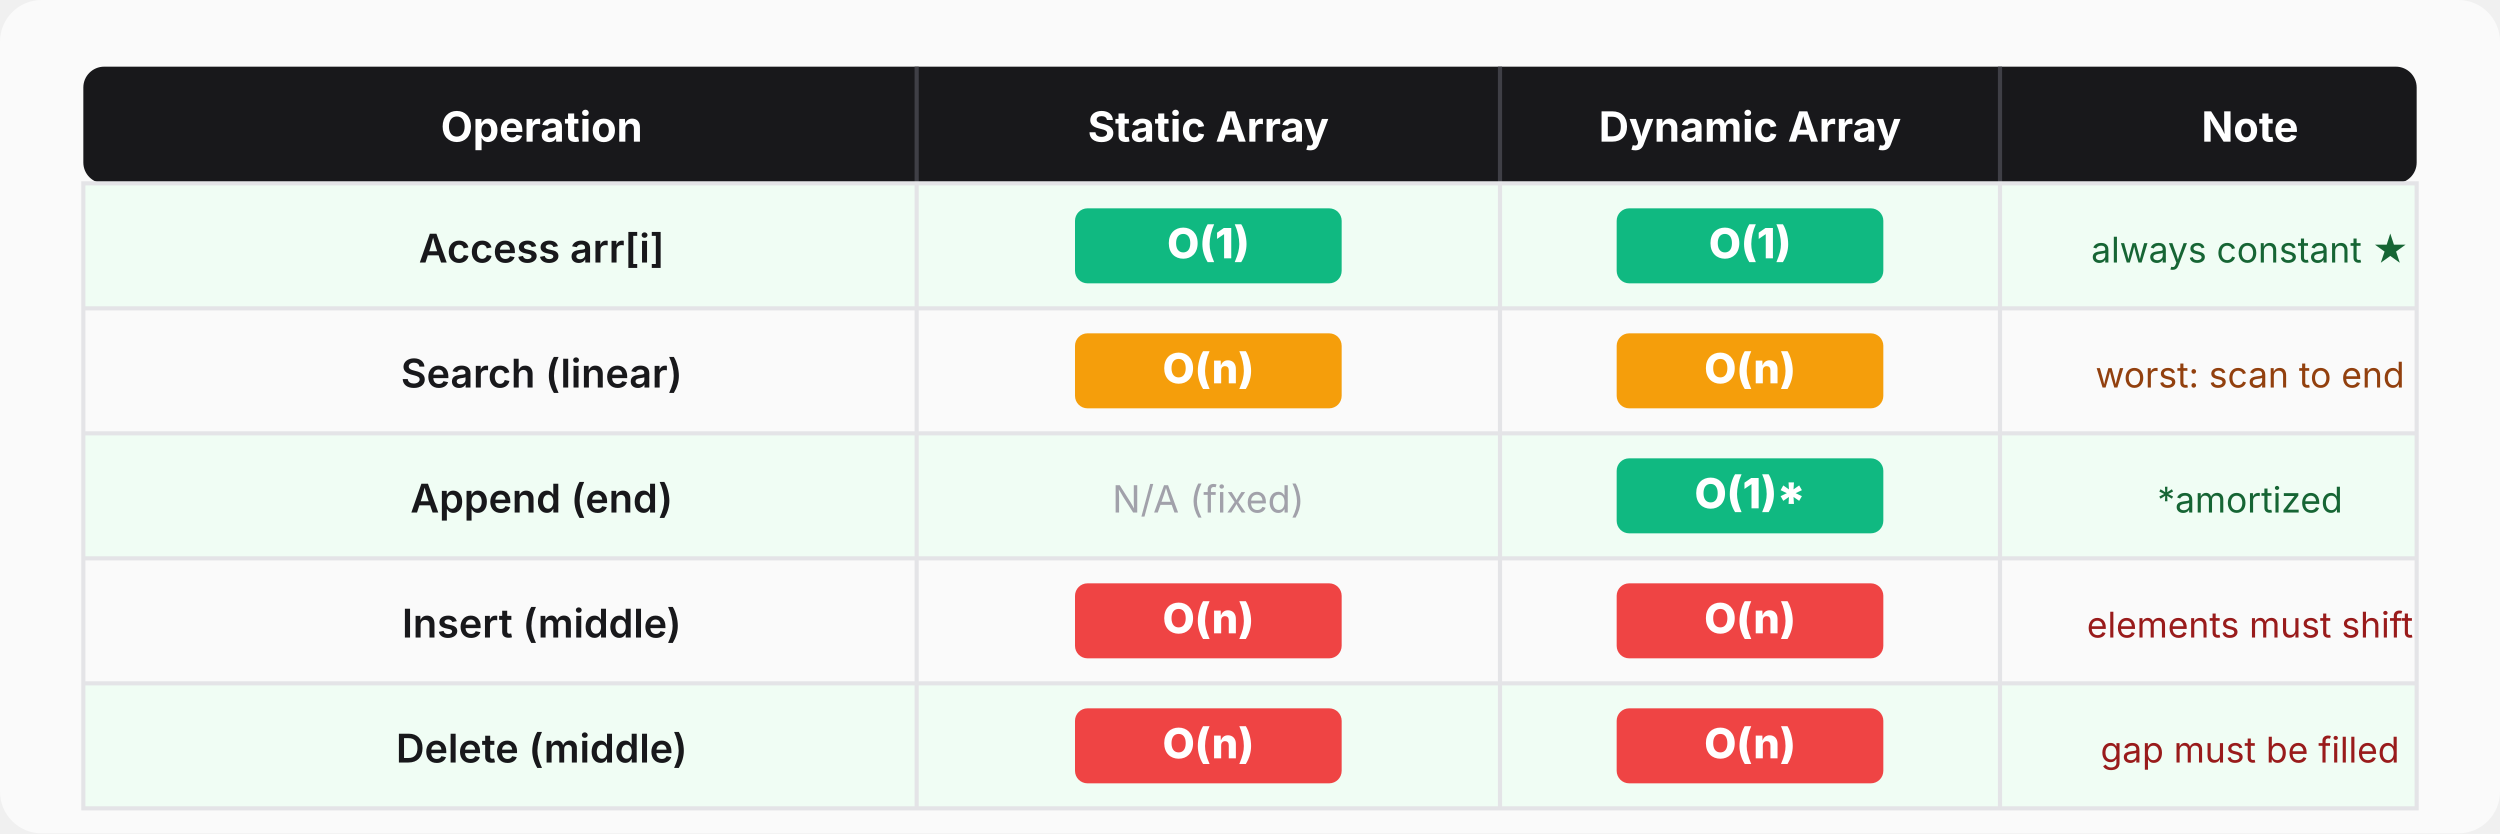
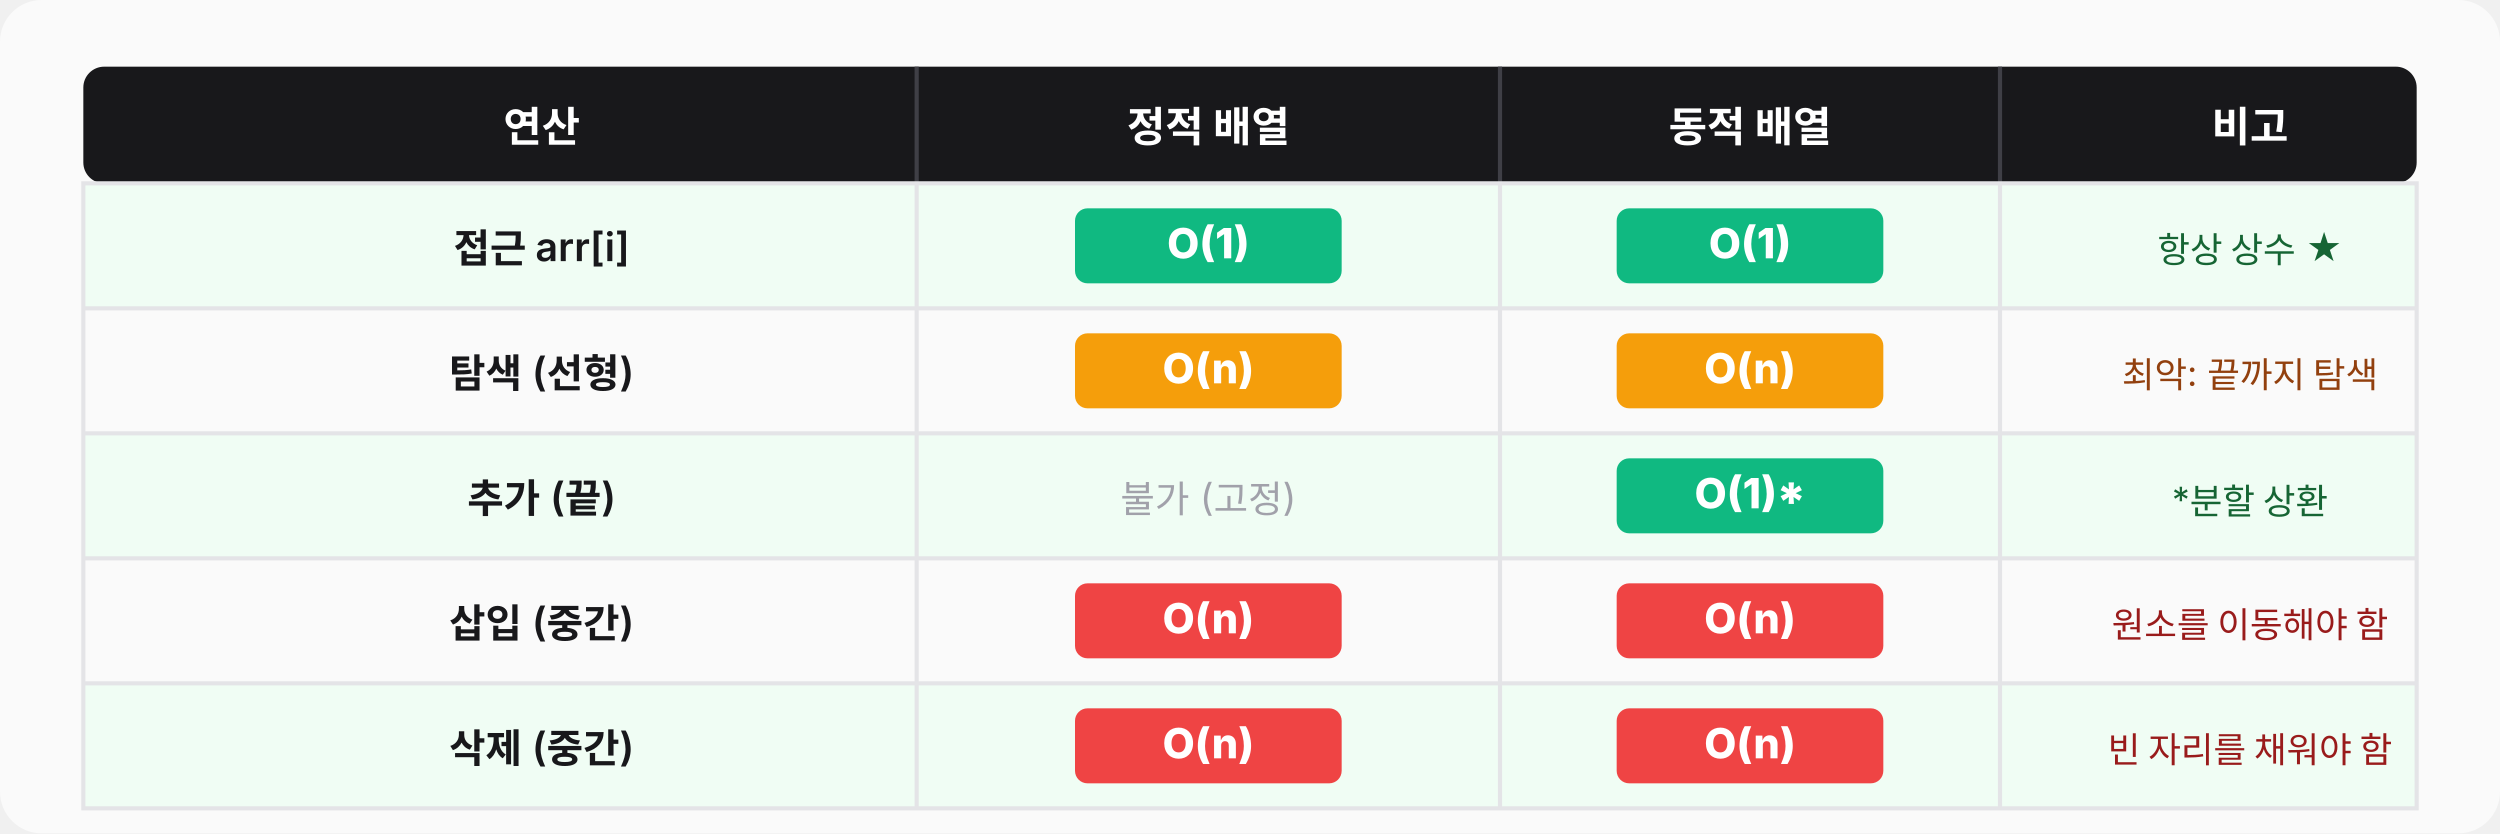
<svg xmlns="http://www.w3.org/2000/svg" viewBox="0 0 600 200" font-family="-apple-system, BlinkMacSystemFont, 'Segoe UI', sans-serif">
  <rect width="600" height="200" fill="#fafafa" rx="10" />
  <rect x="20" y="16" width="560" height="28" rx="5" fill="#18181b" />
-   <text x="130" y="34" font-size="10" font-weight="700" fill="white" text-anchor="middle">Operation</text>
-   <text x="290" y="34" font-size="10" font-weight="700" fill="white" text-anchor="middle">Static Array</text>
-   <text x="420" y="34" font-size="10" font-weight="700" fill="white" text-anchor="middle">Dynamic Array</text>
-   <text x="540" y="34" font-size="10" font-weight="700" fill="white" text-anchor="middle">Note</text>
+   <text x="130" y="34" font-size="10" font-weight="700" fill="white" text-anchor="middle">연산</text>
+   <text x="290" y="34" font-size="10" font-weight="700" fill="white" text-anchor="middle">정적 배열</text>
+   <text x="420" y="34" font-size="10" font-weight="700" fill="white" text-anchor="middle">동적 배열</text>
+   <text x="540" y="34" font-size="10" font-weight="700" fill="white" text-anchor="middle">비고</text>
  <line x1="220" y1="16" x2="220" y2="44" stroke="#3f3f46" stroke-width="1" />
  <line x1="360" y1="16" x2="360" y2="44" stroke="#3f3f46" stroke-width="1" />
  <line x1="480" y1="16" x2="480" y2="44" stroke="#3f3f46" stroke-width="1" />
  <rect x="20" y="44" width="560" height="30" fill="#f0fdf4" />
-   <text x="130" y="63" font-size="9.5" fill="#18181b" text-anchor="middle" font-weight="600">Access arr[i]</text>
+   <text x="130" y="63" font-size="9.5" fill="#18181b" text-anchor="middle" font-weight="600">접근 arr[i]</text>
  <rect x="258" y="50" width="64" height="18" rx="3" fill="#10b981" />
  <text x="290" y="62" font-size="10" font-weight="800" fill="white" text-anchor="middle">O(1)</text>
  <rect x="388" y="50" width="64" height="18" rx="3" fill="#10b981" />
  <text x="420" y="62" font-size="10" font-weight="800" fill="white" text-anchor="middle">O(1)</text>
-   <text x="540" y="63" font-size="8.5" fill="#166534" text-anchor="middle">always constant ★</text>
+   <text x="540" y="63" font-size="8.5" fill="#166534" text-anchor="middle">항상 상수 ★</text>
  <rect x="20" y="74" width="560" height="30" fill="#fafafa" />
-   <text x="130" y="93" font-size="9.5" fill="#18181b" text-anchor="middle" font-weight="600">Search (linear)</text>
+   <text x="130" y="93" font-size="9.5" fill="#18181b" text-anchor="middle" font-weight="600">탐색 (선형)</text>
  <rect x="258" y="80" width="64" height="18" rx="3" fill="#f59e0b" />
  <text x="290" y="92" font-size="10" font-weight="800" fill="white" text-anchor="middle">O(n)</text>
  <rect x="388" y="80" width="64" height="18" rx="3" fill="#f59e0b" />
  <text x="420" y="92" font-size="10" font-weight="800" fill="white" text-anchor="middle">O(n)</text>
-   <text x="540" y="93" font-size="8.5" fill="#92400e" text-anchor="middle">worst: scan to end</text>
+   <text x="540" y="93" font-size="8.5" fill="#92400e" text-anchor="middle">최악: 끝까지 탐색</text>
  <rect x="20" y="104" width="560" height="30" fill="#f0fdf4" />
-   <text x="130" y="123" font-size="9.5" fill="#18181b" text-anchor="middle" font-weight="600">Append (end)</text>
-   <text x="290" y="123" font-size="9" fill="#a1a1aa" text-anchor="middle">N/A (fixed)</text>
+   <text x="130" y="123" font-size="9.5" fill="#18181b" text-anchor="middle" font-weight="600">추가 (끝)</text>
+   <text x="290" y="123" font-size="9" fill="#a1a1aa" text-anchor="middle">불가 (고정)</text>
  <rect x="388" y="110" width="64" height="18" rx="3" fill="#10b981" />
  <text x="420" y="122" font-size="10" font-weight="800" fill="white" text-anchor="middle">O(1)*</text>
-   <text x="540" y="123" font-size="8.5" fill="#166534" text-anchor="middle">*amortized</text>
+   <text x="540" y="123" font-size="8.5" fill="#166534" text-anchor="middle">*분할 상환</text>
  <rect x="20" y="134" width="560" height="30" fill="#fafafa" />
-   <text x="130" y="153" font-size="9.5" fill="#18181b" text-anchor="middle" font-weight="600">Insert (middle)</text>
+   <text x="130" y="153" font-size="9.5" fill="#18181b" text-anchor="middle" font-weight="600">삽입 (중간)</text>
  <rect x="258" y="140" width="64" height="18" rx="3" fill="#ef4444" />
  <text x="290" y="152" font-size="10" font-weight="800" fill="white" text-anchor="middle">O(n)</text>
  <rect x="388" y="140" width="64" height="18" rx="3" fill="#ef4444" />
  <text x="420" y="152" font-size="10" font-weight="800" fill="white" text-anchor="middle">O(n)</text>
-   <text x="540" y="153" font-size="8.5" fill="#991b1b" text-anchor="middle">elements must shift</text>
+   <text x="540" y="153" font-size="8.5" fill="#991b1b" text-anchor="middle">원소를 이동해야 함</text>
  <rect x="20" y="164" width="560" height="30" fill="#f0fdf4" />
-   <text x="130" y="183" font-size="9.5" fill="#18181b" text-anchor="middle" font-weight="600">Delete (middle)</text>
+   <text x="130" y="183" font-size="9.5" fill="#18181b" text-anchor="middle" font-weight="600">삭제 (중간)</text>
  <rect x="258" y="170" width="64" height="18" rx="3" fill="#ef4444" />
  <text x="290" y="182" font-size="10" font-weight="800" fill="white" text-anchor="middle">O(n)</text>
  <rect x="388" y="170" width="64" height="18" rx="3" fill="#ef4444" />
  <text x="420" y="182" font-size="10" font-weight="800" fill="white" text-anchor="middle">O(n)</text>
-   <text x="540" y="183" font-size="8.5" fill="#991b1b" text-anchor="middle">gap must be filled</text>
+   <text x="540" y="183" font-size="8.5" fill="#991b1b" text-anchor="middle">빈 자리를 채워야 함</text>
  <rect x="20" y="44" width="560" height="150" fill="none" stroke="#e4e4e7" stroke-width="1" rx="0" />
  <line x1="20" y1="74" x2="580" y2="74" stroke="#e4e4e7" stroke-width="1" />
  <line x1="20" y1="104" x2="580" y2="104" stroke="#e4e4e7" stroke-width="1" />
  <line x1="20" y1="134" x2="580" y2="134" stroke="#e4e4e7" stroke-width="1" />
  <line x1="20" y1="164" x2="580" y2="164" stroke="#e4e4e7" stroke-width="1" />
  <line x1="220" y1="44" x2="220" y2="194" stroke="#e4e4e7" stroke-width="1" />
  <line x1="360" y1="44" x2="360" y2="194" stroke="#e4e4e7" stroke-width="1" />
  <line x1="480" y1="44" x2="480" y2="194" stroke="#e4e4e7" stroke-width="1" />
</svg>
